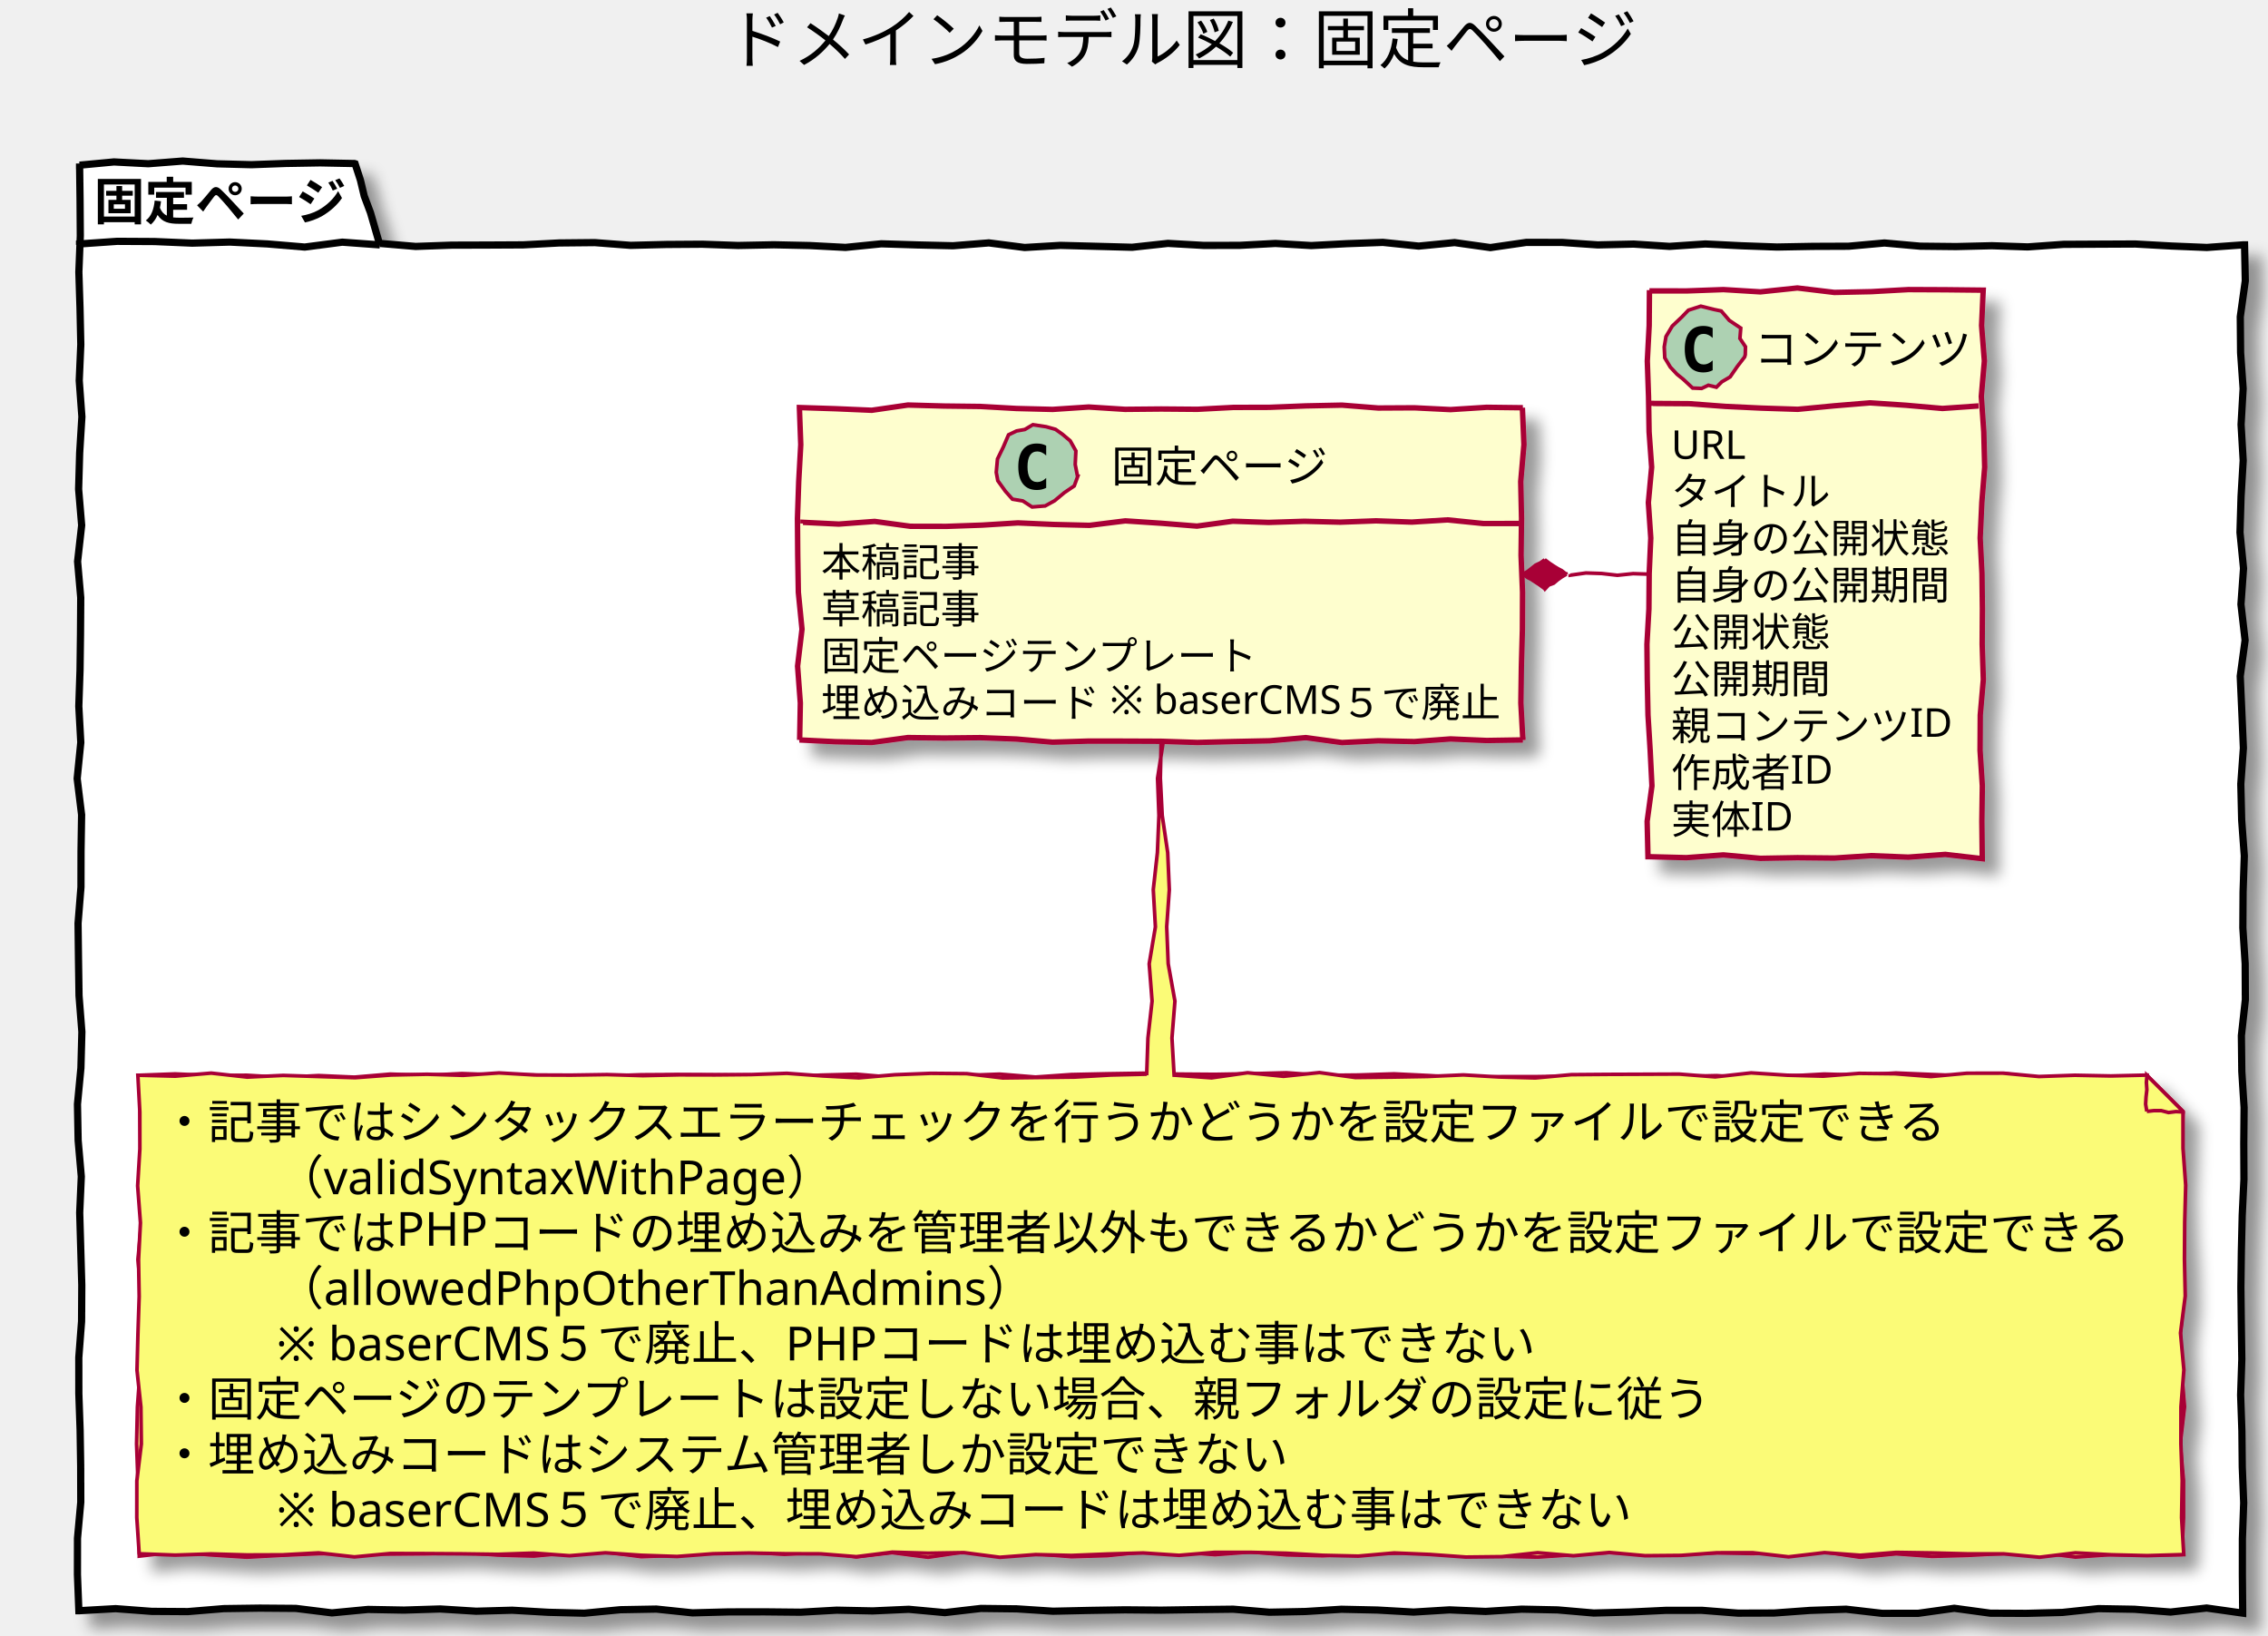
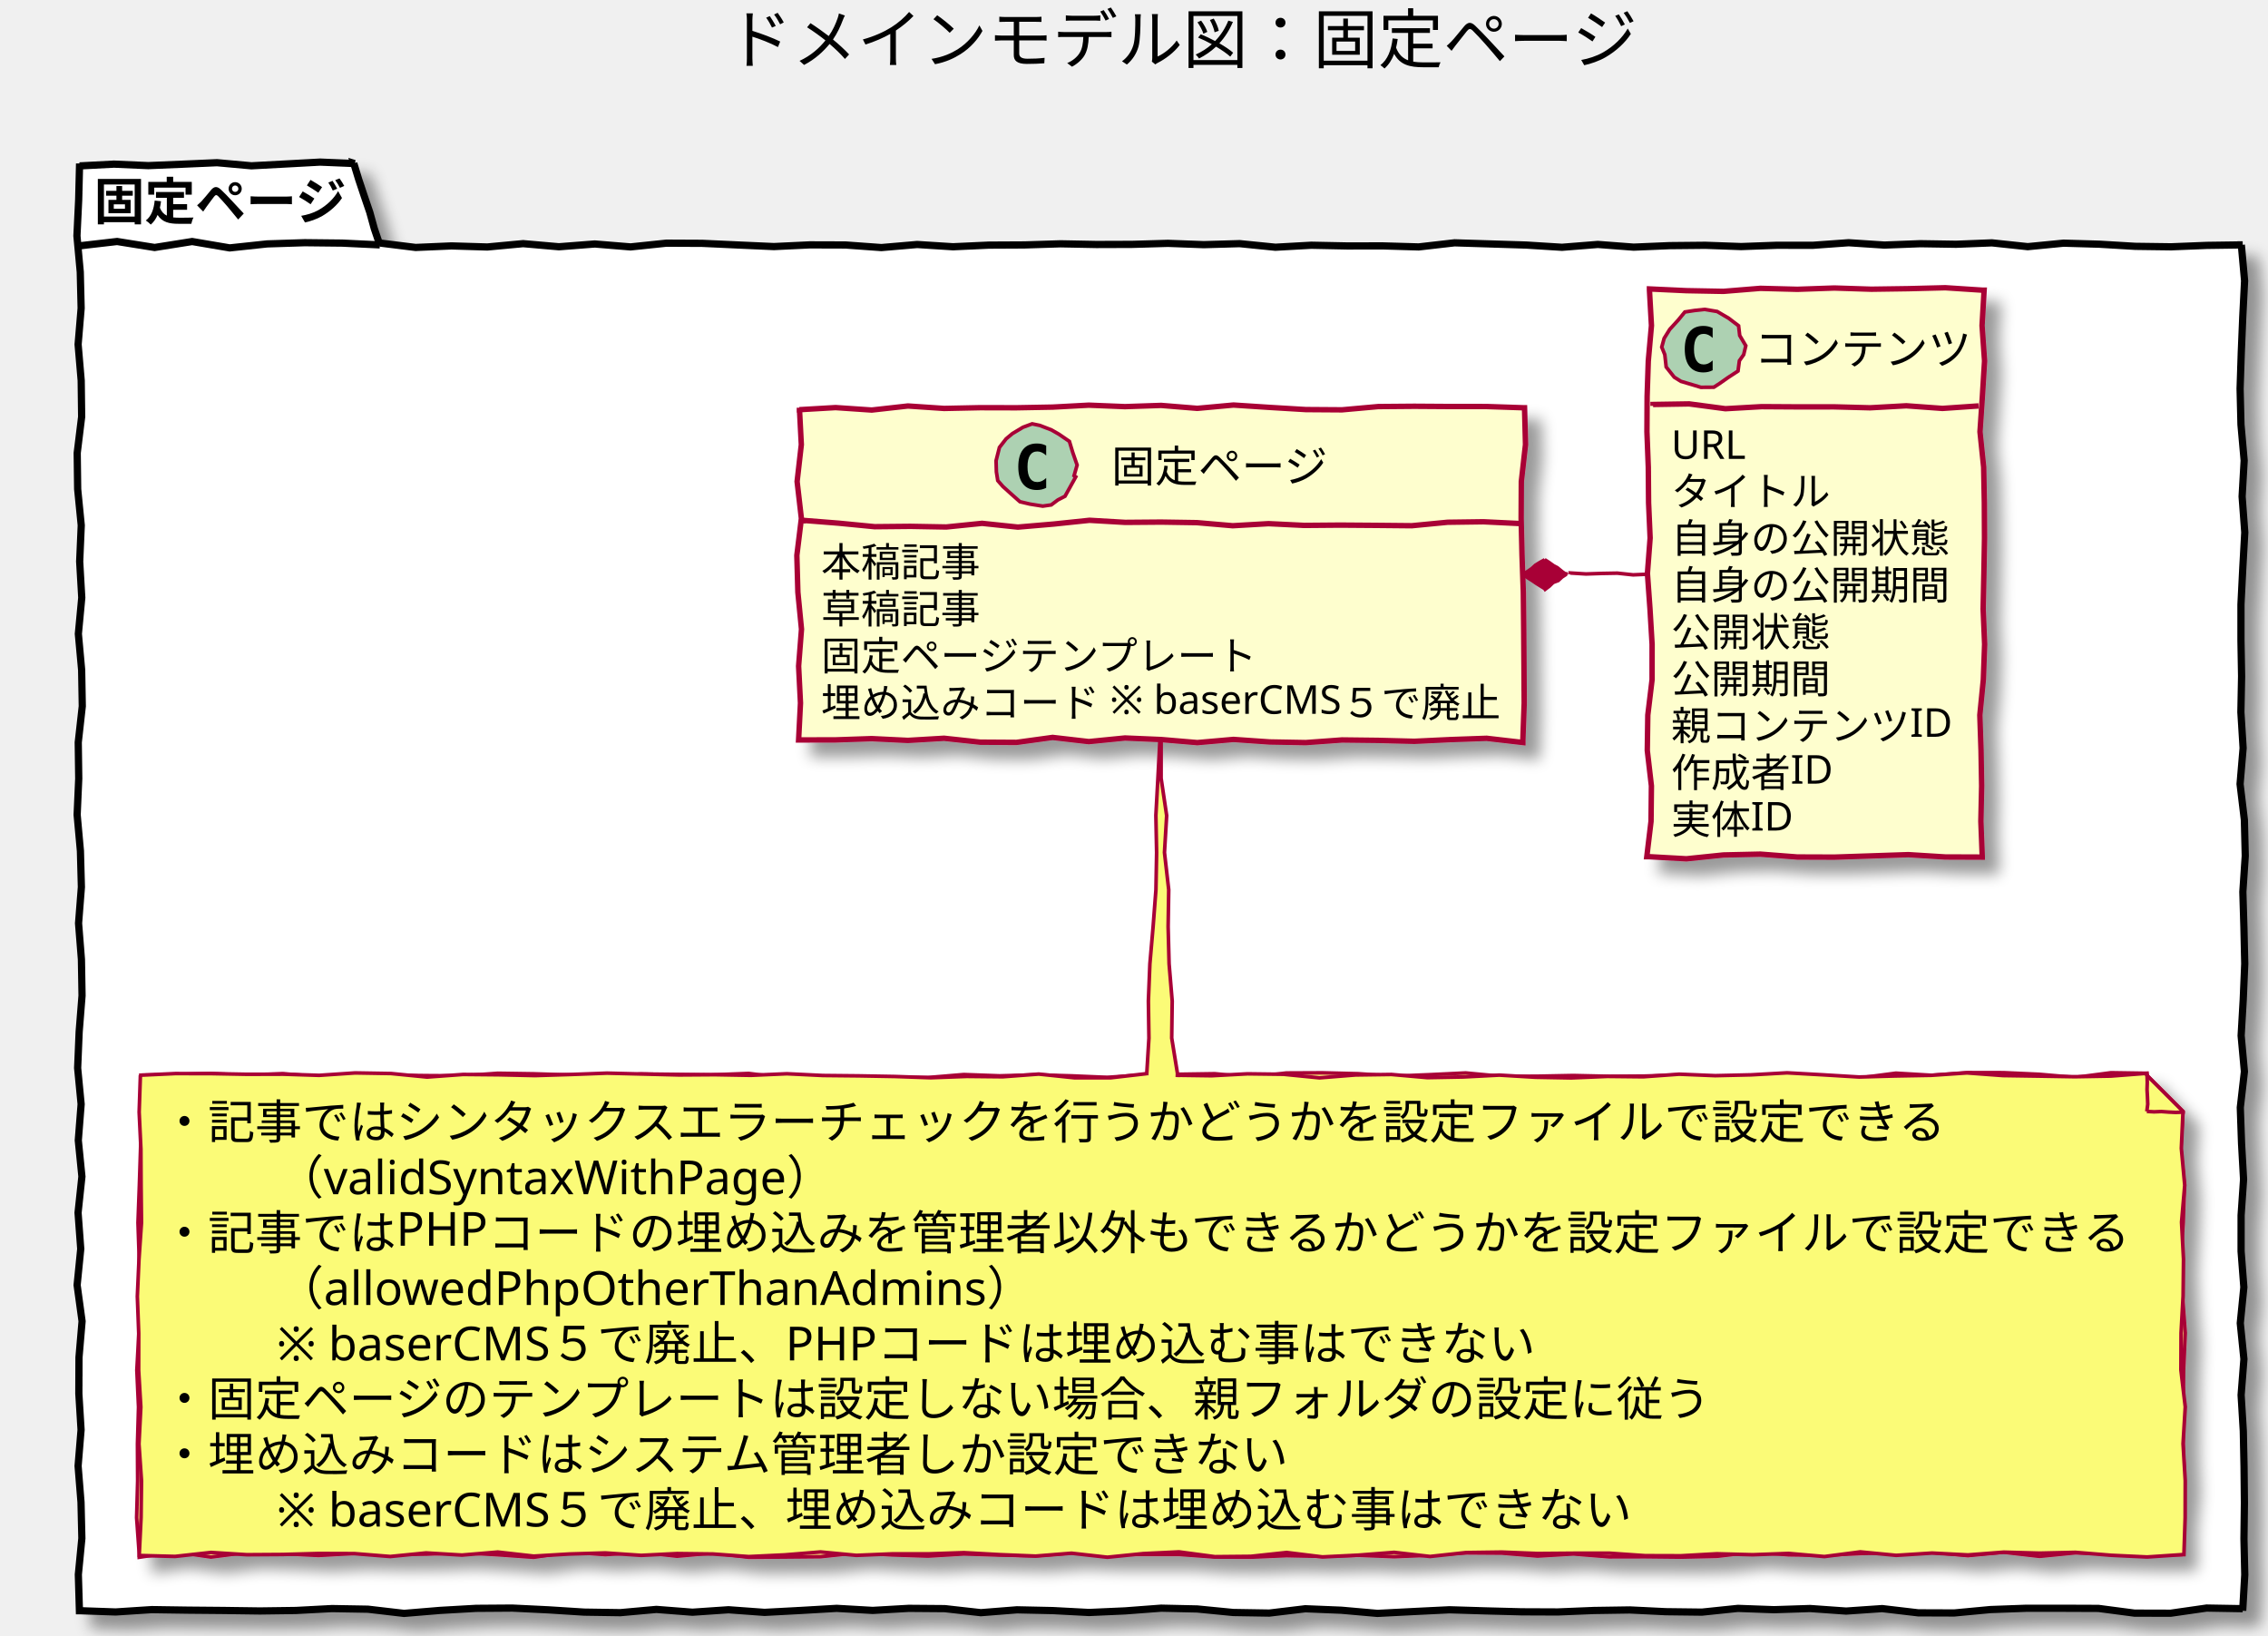
<svg xmlns="http://www.w3.org/2000/svg" contentScriptType="application/ecmascript" contentStyleType="text/css" height="452px" preserveAspectRatio="none" style="width:627px;height:452px;" version="1.1" viewBox="0 0 627 452" width="627px" zoomAndPan="magnify">
  <defs>
-     <filter height="300%" id="f4zwcmb" width="300%" x="-1" y="-1">
+     <filter height="300%" id="frgn239" width="300%" x="-1" y="-1">
      <feGaussianBlur result="blurOut" stdDeviation="2.0" />
      <feColorMatrix in="blurOut" result="blurOut2" type="matrix" values="0 0 0 0 0 0 0 0 0 0 0 0 0 0 0 0 0 0 .4 0" />
      <feOffset dx="4.0" dy="4.0" in="blurOut2" result="blurOut3" />
      <feBlend in="SourceGraphic" in2="blurOut3" mode="normal" />
    </filter>
  </defs>
  <g>
    <text fill="#000000" font-family="sans-serif" font-size="18" lengthAdjust="spacingAndGlyphs" textLength="252" x="201" y="17.402">ドメインモデル図：固定ページ</text>
-     <polygon fill="#FFFFFF" filter="url(#f4zwcmb)" points="22,45.199,22,45.651,31.5,44.758,41,45.254,50.5,44.514,60,45.275,69.5,45.522,79,45.172,88.5,45.014,98,45.199,98.166,45.251,99.638,49.771,100.685,54.159,102.413,58.759,103.707,63.223,105,67.688,105,67.278,114.904,68.116,124.808,67.76,134.712,67.732,144.615,67.681,154.519,67.154,164.423,67.056,174.327,67.816,184.231,67.571,194.135,67.503,204.038,67.852,213.942,67.656,223.846,67.869,233.75,68.385,243.654,67.387,253.558,67.696,263.462,67.929,273.365,67.134,283.269,68.409,293.173,67.821,303.077,68.082,312.981,68.347,322.885,67.269,332.788,67.834,342.692,67.817,352.596,67.289,362.5,67.874,372.404,67.349,382.308,66.992,392.212,68.023,402.115,67.049,412.019,68.434,421.923,66.999,431.827,67.005,441.731,67.693,451.635,67.463,461.538,68.101,471.442,67.432,481.346,67.926,491.25,68.278,501.154,68.097,511.058,68.058,520.962,67.16,530.865,68.048,540.769,68.153,550.673,67.916,560.577,68.245,570.481,67.538,580.385,67.488,590.288,67.442,600.192,67.996,610.096,68.4,620,67.688,620.519,67.688,620.72,77.622,619.335,87.556,619.424,97.491,620.126,107.426,619.554,117.36,620.141,127.295,619.55,137.229,619.254,147.164,620.236,157.098,619.521,167.033,620.665,176.967,619.323,186.902,619.767,196.836,620.197,206.771,619.481,216.705,619.721,226.64,620.449,236.574,620.111,246.509,620.048,256.443,620.688,266.378,620.741,276.312,619.642,286.247,619.76,296.181,620.388,306.116,620.299,316.05,620.346,325.985,619.872,335.92,619.635,345.854,619.503,355.788,619.618,365.723,619.761,375.658,619.433,385.592,619.782,395.527,619.885,405.461,620.28,415.396,619.921,425.33,619.914,435.265,620,445.199,620,445.864,610.033,444.461,600.067,445.569,590.1,444.803,580.133,444.627,570.167,445.674,560.2,445.932,550.233,445.883,540.267,444.53,530.3,445.919,520.333,445.93,510.367,444.785,500.4,445.119,490.433,445.839,480.467,445.87,470.5,445.097,460.533,445.103,450.567,445.572,440.6,445.837,430.633,444.981,420.667,444.773,410.7,445.403,400.733,444.971,390.767,445.576,380.8,445.017,370.833,444.802,360.867,445.422,350.9,445.615,340.933,444.783,330.967,444.899,321,445.049,311.033,444.959,301.067,445.121,291.1,445.341,281.133,444.69,271.167,444.573,261.2,445.725,251.233,444.812,241.267,445.257,231.3,445.054,221.333,445.613,211.367,445.514,201.4,445.53,191.433,445.792,181.467,444.752,171.5,444.928,161.533,445.886,151.567,445.639,141.6,445.068,131.633,445.341,121.667,444.719,111.7,445.031,101.733,444.851,91.767,445.798,81.8,444.565,71.833,444.486,61.867,444.625,51.9,445.447,41.933,445.384,31.967,444.632,22,445.199,21.801,445.199,21.409,435.199,21.423,425.199,22.332,415.199,22.306,405.199,22.145,395.199,21.794,385.199,21.785,375.199,22.553,365.199,22.611,355.199,22.324,345.199,22.032,335.199,22.476,325.199,21.602,315.199,21.416,305.199,22.369,295.199,22.636,285.199,21.847,275.199,21.7,265.199,21.579,255.199,22.383,245.199,22.401,235.199,22.56,225.199,21.334,215.199,22.337,205.199,21.785,195.199,22.124,185.199,22.254,175.199,22.323,165.199,21.45,155.199,22.577,145.199,21.734,135.199,22.022,125.199,22.642,115.199,21.905,105.199,22.339,95.199,22.118,85.199,21.801,75.199,22.201,65.199,22.13,55.199,22,45.199" style="stroke: #000000; stroke-width: 2.0;" />
-     <path d="M22,67.688 L22,67.424 L32.375,66.704 L42.75,66.76 L53.125,67.204 L63.5,66.906 L73.875,67.417 L84.25,68.287 L94.625,66.934 L105,67.688 " fill="#FFFFFF" style="stroke: #000000; stroke-width: 2.0;" />
+     <polygon fill="#FFFFFF" filter="url(#frgn239)" points="22,45.199,22,45.856,31.5,45.364,41,45.778,50.5,45.382,60,44.969,69.5,45.829,79,45.322,88.5,44.805,98,45.199,97.802,45.138,99.171,49.626,100.684,54.158,102.235,58.703,103.463,63.147,105,67.688,105,67.172,114.904,68.399,124.808,67.972,134.712,68.269,144.615,67.344,154.519,68.207,164.423,67.438,174.327,68.247,184.231,67.211,194.135,67.258,204.038,67.714,213.942,68.155,223.846,67.684,233.75,67.714,243.654,68.43,253.558,67.579,263.462,68.206,273.365,67.75,283.269,67.701,293.173,67.389,303.077,67.579,312.981,67.546,322.885,67.261,332.788,67.625,342.692,67.342,352.596,68.336,362.5,67.782,372.404,67.981,382.308,67.967,392.212,68.252,402.115,67.114,412.019,67.424,421.923,67.734,431.827,68.352,441.731,67.562,451.635,68.312,461.538,67.895,471.442,67.797,481.346,68.153,491.25,67.79,501.154,67.802,511.058,67.088,520.962,67.74,530.865,67.358,540.769,67.516,550.673,67.126,560.577,68.177,570.481,67.21,580.385,67.498,590.288,68.086,600.192,68.219,610.096,67.825,620,67.688,619.63,67.688,620.528,77.622,620.023,87.556,619.61,97.491,619.284,107.426,619.528,117.36,620.41,127.295,619.841,137.229,620.58,147.164,620.025,157.098,619.526,167.033,619.524,176.967,619.7,186.902,619.504,196.836,620.12,206.771,619.278,216.705,620.469,226.64,620.714,236.574,620.046,246.509,620.342,256.443,620.571,266.378,620.149,276.312,619.572,286.247,620.479,296.181,619.341,306.116,619.687,316.05,620.246,325.985,619.563,335.92,619.559,345.854,620.323,355.788,619.334,365.723,620.342,375.658,619.566,385.592,620.172,395.527,620.374,405.461,620.479,415.396,620.351,425.33,620.577,435.265,620,445.199,620,444.642,610.033,444.469,600.067,445.898,590.1,445.87,580.133,444.565,570.167,444.525,560.2,444.524,550.233,444.887,540.267,445.822,530.3,445.786,520.333,444.618,510.367,445.301,500.4,444.596,490.433,444.922,480.467,444.56,470.5,445.593,460.533,445.474,450.567,444.991,440.6,445.142,430.633,445.546,420.667,445.506,410.7,445.249,400.733,444.945,390.767,445.432,380.8,445.943,370.833,445.067,360.867,444.662,350.9,445.855,340.933,445.693,330.967,444.719,321,444.5,311.033,445.252,301.067,445.693,291.1,445.17,281.133,444.953,271.167,445.745,261.2,444.63,251.233,444.549,241.267,445.121,231.3,444.551,221.333,445.133,211.367,445.662,201.4,444.938,191.433,445.616,181.467,444.843,171.5,445.74,161.533,445.591,151.567,444.959,141.6,444.475,131.633,444.548,121.667,445.117,111.7,445.943,101.733,444.784,91.767,444.612,81.8,445.138,71.833,445.271,61.867,445.135,51.9,445.047,41.933,444.902,31.967,445.547,22,445.199,21.956,445.199,21.66,435.199,22.631,425.199,22.396,415.199,21.59,405.199,22.411,395.199,21.797,385.199,21.837,375.199,22.691,365.199,21.32,355.199,22.322,345.199,21.581,335.199,22.645,325.199,21.646,315.199,22.43,305.199,21.465,295.199,21.883,285.199,22.68,275.199,22.512,265.199,21.719,255.199,22.5,245.199,22.232,235.199,21.326,225.199,21.77,215.199,21.632,205.199,22.747,195.199,22.573,185.199,21.664,175.199,22.605,165.199,22.027,155.199,22.462,145.199,21.473,135.199,21.344,125.199,22.572,115.199,22.448,105.199,21.594,95.199,22.432,85.199,22.19,75.199,21.27,65.199,21.752,55.199,22,45.199" style="stroke: #000000; stroke-width: 2.0;" />
+     <path d="M22,67.688 L22,67.943 L32.375,66.749 L42.75,68.406 L53.125,66.757 L63.5,68.521 L73.875,67.413 L84.25,67.081 L94.625,67.194 L105,67.688 " fill="#FFFFFF" style="stroke: #000000; stroke-width: 2.0;" />
    <text fill="#000000" font-family="sans-serif" font-size="14" font-weight="bold" lengthAdjust="spacingAndGlyphs" textLength="70" x="26" y="60.734">固定ページ</text>
-     <polygon fill="#FEFECE" filter="url(#f4zwcmb)" points="221,112.699,221,112.646,231,112.971,241,113.4,251,111.952,261,112.228,271,112.346,281,112.908,291,113.161,301,112.5,311,113.142,321,113.049,331,113.131,341,112.609,351,112.585,361,112.188,371,111.982,381,112.775,391,112.72,401,113.215,411,112.58,421,112.699,420.872,112.699,421.299,122.901,420.408,133.104,420.635,143.306,420.5,153.508,420.912,163.71,420.874,173.913,420.592,184.115,420.445,194.317,421,204.519,421,204.511,411,204.668,401,204.238,391,204.971,381,204.744,371,205.239,361,203.877,351,204.752,341,204.96,331,205.215,321,204.887,311,204.844,301,204.831,291,205.132,281,204.268,271,203.886,261,203.986,251,203.862,241,205.216,231,205.001,221,204.519,221.068,204.519,221.256,194.317,220.494,184.115,221.719,173.913,220.706,163.71,220.539,153.508,220.46,143.306,220.809,133.104,221.376,122.901,221,112.699" style="stroke: #A80036; stroke-width: 1.5;" />
-     <polygon fill="#ADD1B2" points="298.174,131.064,296.98,134.309,294.216,136.193,291.556,138.401,288.942,139.84,285.319,140.127,282.762,138.458,279.896,137.976,277.949,135.783,275.845,132.865,275.42,130.565,275.756,126.868,277.368,123.561,278.812,120.183,281.029,119.12,283.317,118.711,285.535,117.391,289.209,117.945,291.798,118.668,293.703,120.013,295.866,121.839,297.434,124.636,297.247,128.386,297.887,131.67" style="stroke: #A80036; stroke-width: 1.0;" />
+     <polygon fill="#FEFECE" filter="url(#frgn239)" points="221,112.699,221,113.24,231,112.658,241,113.338,251,112.217,261,112.892,271,112.684,281,112.707,291,112.525,301,111.989,311,112.394,321,112.057,331,112.871,341,111.954,351,112.607,361,113.209,371,113.277,381,112.378,391,112.295,401,112.361,411,112.365,421,112.699,421.466,112.699,421.729,122.901,420.576,133.104,420.526,143.306,420.766,153.508,421.129,163.71,421.235,173.913,421.309,184.115,421.368,194.317,421,204.519,421,205.221,411,204.067,401,204.419,391,204.893,381,204.638,371,204.522,361,205.248,351,205.07,341,204.375,331,205.254,321,204.406,311,203.983,301,204.975,291,203.824,281,205.197,271,205.133,261,204.054,251,204.645,241,204.156,231,204.498,221,204.519,220.777,204.519,221.297,194.317,220.78,184.115,221.578,173.913,220.578,163.71,220.293,153.508,221.547,143.306,220.365,133.104,221.531,122.901,221,112.699" style="stroke: #A80036; stroke-width: 1.5;" />
+     <polygon fill="#ADD1B2" points="297.398,131.802,295.683,134.902,294.424,137.163,292.461,138.177,290.615,139.558,288.279,139.892,284.729,139.33,281.964,138.676,279.719,136.685,277.28,134.489,275.838,132.839,275.455,130.422,275.366,127.339,276.299,123.667,278.149,121.289,279.887,119.843,282.81,118.093,285.348,117.15,287.467,117.59,290.678,118.828,292.724,120.001,295.64,121.995,296.563,125.047,297.773,128.538,296.93,131.48" style="stroke: #A80036; stroke-width: 1.0;" />
    <path d="M289.223,134.842 Q288.642,135.141 288.003,135.291 Q287.364,135.44 286.658,135.44 Q284.151,135.44 282.832,133.788 Q281.512,132.136 281.512,129.015 Q281.512,125.886 282.832,124.234 Q284.151,122.582 286.658,122.582 Q287.364,122.582 288.011,122.731 Q288.659,122.881 289.223,123.18 L289.223,125.902 Q288.592,125.321 287.999,125.052 Q287.405,124.782 286.774,124.782 Q285.43,124.782 284.745,125.848 Q284.06,126.915 284.06,129.015 Q284.06,131.107 284.745,132.174 Q285.43,133.24 286.774,133.24 Q287.405,133.24 287.999,132.97 Q288.592,132.701 289.223,132.12 Z " />
    <text fill="#000000" font-family="sans-serif" font-size="12" lengthAdjust="spacingAndGlyphs" textLength="60" x="307.25" y="133.234">固定ページ</text>
-     <path d="M222,144.699 L222,144.373 L231.9,144.856 L241.8,144.121 L251.7,145.469 L261.6,145.489 L271.5,145.143 L281.4,144.528 L291.3,144.961 L301.2,145.204 L311.1,143.97 L321,144.623 L330.9,145.416 L340.8,144.066 L350.7,144.4 L360.6,144.085 L370.5,144.329 L380.4,143.959 L390.3,144.307 L400.2,143.699 L410.1,144.705 L420,144.699 " fill="#FEFECE" style="stroke: #A80036; stroke-width: 1.5;" />
+     <path d="M222,144.699 L222,143.826 L231.9,144.612 L241.8,145.577 L251.7,145.482 L261.6,145.659 L271.5,144.651 L281.4,145.691 L291.3,144.846 L301.2,143.809 L311.1,144.387 L321,144.307 L330.9,144.46 L340.8,145.312 L350.7,144.741 L360.6,145.222 L370.5,145.141 L380.4,145.213 L390.3,145.308 L400.2,144.352 L410.1,144.218 L420,144.699 " fill="#FEFECE" style="stroke: #A80036; stroke-width: 1.5;" />
    <text fill="#000000" font-family="sans-serif" font-size="11" lengthAdjust="spacingAndGlyphs" textLength="44" x="227" y="159.334">本稿記事</text>
    <text fill="#000000" font-family="sans-serif" font-size="11" lengthAdjust="spacingAndGlyphs" textLength="44" x="227" y="172.289">草稿記事</text>
    <text fill="#000000" font-family="sans-serif" font-size="11" lengthAdjust="spacingAndGlyphs" textLength="121" x="227" y="185.244">固定ページテンプレート</text>
    <text fill="#000000" font-family="sans-serif" font-size="11" lengthAdjust="spacingAndGlyphs" textLength="188" x="227" y="198.199">埋め込みコード ※ baserCMS５で廃止</text>
-     <polygon fill="#FBFB77" filter="url(#f4zwcmb)" points="38.5,297.199,39.134,297.199,38.681,307.39,38.922,317.581,38.727,327.772,39.094,337.964,38.13,348.155,39.102,358.346,39.136,368.537,38.737,378.728,37.984,388.919,37.757,399.11,38.126,409.301,38.39,419.493,38.5,429.684,38.5,430.119,48.412,428.989,58.325,429.785,68.237,430.411,78.149,429.876,88.061,429.442,97.974,429.351,107.886,429.545,117.798,429.447,127.71,429.108,137.623,429.824,147.535,430.101,157.447,429.216,167.36,428.981,177.272,430.264,187.184,429.906,197.096,429.023,207.009,429.034,216.921,429.613,226.833,428.95,236.746,430.325,246.658,429.15,256.57,430.433,266.483,428.978,276.395,430.139,286.307,429.487,296.219,430.269,306.132,429.976,316.044,428.977,325.956,428.964,335.868,429.712,345.781,428.971,355.693,429.77,365.605,430.009,375.517,429.43,385.43,429.34,395.342,428.942,405.254,429.563,415.167,430.164,425.079,430.39,434.991,429.733,444.904,429.123,454.816,429.492,464.728,429.68,474.64,429.204,484.553,429.414,494.465,429.093,504.377,428.976,514.289,430.431,524.202,429.476,534.114,430.186,544.026,429.913,553.939,429.398,563.851,429.124,573.763,430.383,583.675,429.7,593.588,429.844,603.5,429.684,603.207,429.684,603.656,419.477,603.653,409.269,602.752,399.062,603.93,388.856,603.095,378.648,602.78,368.441,603.893,358.234,603.697,348.027,603.066,337.82,602.813,327.613,603.252,317.406,603.5,307.199,603.345,307.045,601.663,305.362,599.523,303.223,597.42,301.119,595.65,299.349,593.5,297.199,593.5,297.758,583.589,297.926,573.679,297.686,563.768,297.874,553.857,296.693,543.946,297.367,534.036,296.991,524.125,296.576,514.214,297.154,504.304,296.87,494.393,297.417,484.482,297.933,474.571,297.302,464.661,297.531,454.75,297.586,444.839,297.45,434.929,297.422,425.018,297.574,415.107,297.584,405.196,297.908,395.286,297.297,385.375,296.815,375.464,297.134,365.554,297.231,355.643,296.508,345.732,296.78,335.821,296.95,325.911,296.876,316,296.633,306.089,296.79,296.179,297.004,286.268,297.696,276.357,296.89,266.446,297.26,256.536,297.449,246.625,297.766,236.714,296.908,226.804,297.165,216.893,297.85,206.982,297.138,197.071,297.053,187.161,296.999,177.25,297.061,167.339,297.389,157.429,297.509,147.518,297.147,137.607,297.091,127.696,296.734,117.786,297.227,107.875,296.883,97.964,297.725,88.054,297.285,78.143,297.791,68.232,297.2,58.321,297.266,48.411,296.831,38.5,297.199" style="stroke: #A80036; stroke-width: 1.0;" />
-     <polygon fill="#FBFB77" points="38.5,297.199,38.111,297.199,38.662,307.39,38.667,317.581,38.048,327.772,38.826,337.964,38.302,348.155,38.476,358.346,38.137,368.537,37.869,378.728,38.96,388.919,39.081,399.11,37.831,409.301,37.817,419.493,38.5,429.684,38.5,429.458,48.412,429.829,58.325,429.499,68.237,429.784,78.149,429.748,88.061,429.211,97.974,430.326,107.886,429.381,117.798,429.411,127.71,429.475,137.623,429.611,147.535,429.273,157.447,430.001,167.36,429.192,177.272,429.873,187.184,430.209,197.096,429.454,207.009,429.25,216.921,429.444,226.833,429.477,236.746,430.264,246.658,429.017,256.57,429.304,266.483,429.144,276.395,430.433,286.307,429.684,296.219,429.923,306.132,429.527,316.044,429.237,325.956,429.89,335.868,429.062,345.781,429.066,355.693,429.311,365.605,429.88,375.517,430.107,385.43,429.232,395.342,429.652,405.254,430.369,415.167,430.259,425.079,429.17,434.991,430.012,444.904,429.102,454.816,429.997,464.728,429.907,474.64,429.177,484.553,429.166,494.465,430.308,504.377,429.146,514.289,429.871,524.202,429.077,534.114,429.226,544.026,429.485,553.939,429.487,563.851,430.418,573.763,429.206,583.675,429.732,593.588,429.977,603.5,429.684,603.714,429.684,603.107,419.477,603.284,409.269,602.918,399.062,602.934,388.856,603.747,378.648,602.811,368.441,604.119,358.234,603.904,348.027,603.971,337.82,604.245,327.613,603.505,317.406,603.5,307.199,603.363,307.062,601.48,305.179,599.546,303.245,597.609,301.308,595.337,299.037,593.5,297.199,593.5,297.155,583.556,297.393,573.611,297.197,563.667,297.551,553.722,296.621,543.778,296.641,533.833,297.558,523.889,296.791,513.944,296.68,504,297.455,494.056,297.19,484.111,296.545,474.167,297.653,464.222,296.878,454.278,296.92,444.333,296.958,434.389,297.036,424.444,297.943,414.5,297.683,404.556,297.104,394.611,297.549,384.667,297.716,374.722,297.829,364.778,296.458,354.833,297.495,344.889,296.507,334.944,297.917,325,297.199,324.588,297.181,323.995,286.918,324.814,276.716,322.955,266.398,322.543,256.143,323.265,245.937,322.822,235.68,321.299,225.377,320.785,215.117,321,204.889,321.599,204.915,320.009,215.122,320.392,225.415,319.969,235.672,318.83,245.899,319.417,256.2,317.699,266.402,318.498,276.712,317.351,286.938,317,297.199,317,296.906,307.054,297.14,297.107,297.709,287.161,297.826,277.214,297.948,267.268,296.759,257.321,296.67,247.375,297.059,237.429,297.916,227.482,297.393,217.536,296.664,207.589,297.016,197.643,297.11,187.696,297.087,177.75,297.314,167.804,297.015,157.857,297.164,147.911,297.124,137.964,296.555,128.018,297.227,118.071,296.926,108.125,297.135,98.179,297.879,88.232,297.562,78.286,297.242,68.339,297.715,58.393,296.608,48.446,297.454,38.5,297.199" style="stroke: #A80036; stroke-width: 1.0;" />
-     <path d="M593.5,297.199 L593.546,297.199 L593.375,299.199 L593.513,301.199 L593.285,303.199 L593.169,305.199 L593.5,307.199 " fill="#FBFB77" style="stroke: #A80036; stroke-width: 1.0;" />
-     <path d="M603.5,307.199 L603.5,307.34 L601.5,307.253 L599.5,307.511 L597.5,306.982 L595.5,306.974 L593.5,307.199 " fill="#FBFB77" style="stroke: #A80036; stroke-width: 1.0;" />
+     <polygon fill="#FBFB77" filter="url(#frgn239)" points="38.5,297.199,39.219,297.199,39.205,307.39,38.85,317.581,38.522,327.772,38.146,337.964,38.49,348.155,38.753,358.346,38.386,368.537,37.831,378.728,38.295,388.919,38.002,399.11,38.053,409.301,37.771,419.493,38.5,429.684,38.5,430.425,48.412,428.94,58.325,430.361,68.237,429.102,78.149,429.426,88.061,429.924,97.974,429.361,107.886,429.644,117.798,429.559,127.71,429.167,137.623,429.729,147.535,430.433,157.447,428.977,167.36,429.698,177.272,429.053,187.184,430.13,197.096,429.25,207.009,430.433,216.921,430.356,226.833,430.265,236.746,429.226,246.658,429.77,256.57,430.098,266.483,429.508,276.395,429.818,286.307,430.026,296.219,429.252,306.132,429.653,316.044,429.641,325.956,429.634,335.868,430.362,345.781,430.4,355.693,429.974,365.605,430.183,375.517,429.873,385.43,430.263,395.342,429.864,405.254,429.208,415.167,429.277,425.079,430.09,434.991,429.511,444.904,430.301,454.816,430.28,464.728,430.386,474.64,430.159,484.553,429.011,494.465,429.74,504.377,429.878,514.289,429.395,524.202,429.164,534.114,429.084,544.026,429.972,553.939,429.038,563.851,430.173,573.763,429.195,583.675,429.525,593.588,429.837,603.5,429.684,602.923,429.684,602.853,419.477,603.935,409.269,603.521,399.062,603.568,388.856,603.661,378.648,604.118,368.441,603.364,358.234,602.947,348.027,603.562,337.82,603.898,327.613,602.891,317.406,603.5,307.199,603.326,307.025,601.583,305.282,599.399,303.098,597.34,301.039,595.491,299.19,593.5,297.199,593.5,296.655,583.589,296.504,573.679,297.802,563.768,296.937,553.857,296.487,543.946,296.466,534.036,297.212,524.125,296.623,514.214,297.918,504.304,297.602,494.393,296.706,484.482,297.652,474.571,297.615,464.661,297.103,454.75,297.421,444.839,297.493,434.929,297.271,425.018,297.464,415.107,297.503,405.196,296.565,395.286,297.041,385.375,297.449,375.464,296.774,365.554,296.528,355.643,296.573,345.732,297.718,335.821,296.777,325.911,296.925,316,297.094,306.089,297.789,296.179,297.367,286.268,297.084,276.357,297.365,266.446,297.005,256.536,297.834,246.625,297.788,236.714,297.66,226.804,297.594,216.893,297.938,206.982,296.697,197.071,297.081,187.161,296.962,177.25,296.848,167.339,297.638,157.429,297.114,147.518,296.801,137.607,296.651,127.696,297.363,117.786,297.3,107.875,297.174,97.964,297.47,88.054,297.582,78.143,296.755,68.232,297.211,58.321,296.719,48.411,297.043,38.5,297.199" style="stroke: #A80036; stroke-width: 1.0;" />
+     <polygon fill="#FBFB77" points="38.5,297.199,38.813,297.199,38.47,307.39,38.957,317.581,39.008,327.772,39.118,337.964,38.42,348.155,37.967,358.346,38.352,368.537,38.327,378.728,38.935,388.919,38.418,399.11,39.123,409.301,38.998,419.493,38.5,429.684,38.5,429.934,48.412,430.194,58.325,429.098,68.237,429.721,78.149,429.657,88.061,429.382,97.974,429.416,107.886,430.216,117.798,429.231,127.71,429.819,137.623,428.988,147.535,430.109,157.447,429.522,167.36,429.229,177.272,429.901,187.184,429.406,197.096,429.525,207.009,430.242,216.921,429.769,226.833,428.961,236.746,429.899,246.658,429.485,256.57,429.492,266.483,429.153,276.395,429.7,286.307,430.102,296.219,429.31,306.132,430.417,316.044,429.417,325.956,428.943,335.868,430.265,345.781,430.172,355.693,429.108,365.605,430.333,375.517,429.842,385.43,429.072,395.342,430.21,405.254,429.133,415.167,428.997,425.079,429.388,434.991,429.309,444.904,429.3,454.816,429.987,464.728,430.017,474.64,429.465,484.553,429.726,494.465,429.366,504.377,430.23,514.289,428.942,524.202,429.898,534.114,429.269,544.026,429.781,553.939,429.018,563.851,429.291,573.763,429.069,583.675,429.879,593.588,430.349,603.5,429.684,603.759,429.684,604.097,419.477,604.121,409.269,603.516,399.062,604.127,388.856,602.921,378.648,602.962,368.441,603.529,358.234,603.639,348.027,603.101,337.82,603.979,327.613,603.042,317.406,603.5,307.199,603.335,307.034,601.467,305.166,599.401,303.1,597.472,301.172,595.45,299.149,593.5,297.199,593.5,296.664,583.556,297.432,573.611,297.606,563.667,297.438,553.722,297.288,543.778,296.554,533.833,297.224,523.889,297.402,513.944,297.685,504,297.084,494.056,296.53,484.111,297.085,474.167,297.315,464.222,296.905,454.278,297.625,444.333,297.519,434.389,297.936,424.444,297.753,414.5,297.162,404.556,297.673,394.611,297.858,384.667,296.983,374.722,297.122,364.778,297.915,354.833,296.932,344.889,296.804,334.944,297.337,325,297.199,325.603,297.225,323.926,286.915,324.06,276.684,323.201,266.409,322.936,256.16,323.1,245.93,321.925,235.642,322.533,225.43,320.996,215.126,321,204.889,320.653,204.874,320.108,215.126,319.547,225.378,319.753,235.663,319.563,245.931,318.779,256.173,317.891,266.41,317.477,276.668,317.628,286.95,317,297.199,317,296.756,307.054,297.901,297.107,297.908,287.161,296.874,277.214,297.621,267.268,297.521,257.321,297.888,247.375,297.542,237.429,297.367,227.482,297.267,217.536,296.786,207.589,297.223,197.643,297.048,187.696,297.116,177.75,296.865,167.804,296.615,157.857,296.988,147.911,297.293,137.964,297.073,128.018,296.979,118.071,297.704,108.125,296.724,98.179,296.556,88.232,297.226,78.286,296.905,68.339,296.935,58.393,296.749,48.446,296.735,38.5,297.199" style="stroke: #A80036; stroke-width: 1.0;" />
+     <path d="M593.5,297.199 L593.573,297.199 L593.622,299.199 L593.562,301.199 L593.674,303.199 L593.753,305.199 L593.5,307.199 " fill="#FBFB77" style="stroke: #A80036; stroke-width: 1.0;" />
+     <path d="M603.5,307.199 L603.5,307.393 L601.5,307.475 L599.5,307.379 L597.5,307.233 L595.5,307.312 L593.5,307.199 " fill="#FBFB77" style="stroke: #A80036; stroke-width: 1.0;" />
    <text fill="#000000" font-family="sans-serif" font-size="13" lengthAdjust="spacingAndGlyphs" textLength="494" x="44.5" y="314.768">・記事ではシンタックスエラーチェックを行うかどうかを設定ファイルで設定できる</text>
    <text fill="#000000" font-family="sans-serif" font-size="13" lengthAdjust="spacingAndGlyphs" textLength="155" x="76.5" y="330.078">（validSyntaxWithPage）</text>
    <text fill="#000000" font-family="sans-serif" font-size="13" lengthAdjust="spacingAndGlyphs" textLength="544" x="44.5" y="345.389">・記事ではPHPコードの埋め込みを管理者以外もできるかどうかを設定ファイルで設定できる</text>
    <text fill="#000000" font-family="sans-serif" font-size="13" lengthAdjust="spacingAndGlyphs" textLength="211" x="76.5" y="360.699">（allowedPhpOtherThanAdmins）</text>
    <text fill="#000000" font-family="sans-serif" font-size="13" lengthAdjust="spacingAndGlyphs" textLength="345" x="76.5" y="376.01">※ baserCMS５で廃止、PHPコードは埋め込む事はできない</text>
    <text fill="#000000" font-family="sans-serif" font-size="13" lengthAdjust="spacingAndGlyphs" textLength="429" x="44.5" y="391.32">・固定ページのテンプレートは設定しない場合、親フォルダの設定に従う</text>
    <text fill="#000000" font-family="sans-serif" font-size="13" lengthAdjust="spacingAndGlyphs" textLength="312" x="44.5" y="406.631">・埋め込みコードはシステム管理者しか設定できない</text>
    <text fill="#000000" font-family="sans-serif" font-size="13" lengthAdjust="spacingAndGlyphs" textLength="373" x="76.5" y="421.941">※ baserCMS５で廃止、埋め込みコードは埋め込む事はできない</text>
-     <polygon fill="#FEFECE" filter="url(#f4zwcmb)" points="456,80.199,456,80.4,466.222,80.417,476.444,80.043,486.667,80.67,496.889,79.597,507.111,80.827,517.333,80.612,527.556,80.043,537.778,80.088,548,80.199,548.266,80.199,547.815,89.987,548.591,99.774,547.739,109.561,548.422,119.348,548.674,129.135,547.881,138.923,547.428,148.71,547.919,158.497,548.042,168.284,547.979,178.071,548.3,187.859,547.451,197.646,547.396,207.433,548.025,217.22,547.887,227.008,548,236.795,548,237.331,537.778,236.157,527.556,236.911,517.333,236.501,507.111,237.163,496.889,237.06,486.667,237.242,476.444,236.296,466.222,237.055,456,236.795,455.59,236.795,455.362,227.008,456.688,217.22,456.199,207.433,455.596,197.646,455.397,187.859,455.302,178.071,455.852,168.284,455.926,158.497,456.368,148.71,455.695,138.923,456.608,129.135,455.9,119.348,455.744,109.561,455.409,99.774,455.924,89.987,456,80.199" style="stroke: #A80036; stroke-width: 1.5;" />
-     <polygon fill="#ADD1B2" points="482.322,98.647,480.291,101.29,478.3,104.181,475.991,105.548,474.51,107.028,472.289,106.482,470.424,107.362,467.942,107.262,465.335,104.826,463.626,103.454,461.773,101.477,460.235,98.912,460.089,95.884,460.57,93.026,462.3,90.13,464.942,87.627,466.768,85.735,470.202,84.627,473.822,85.534,475.846,85.959,478.087,88.571,481.242,90.68,481.011,93.556,482.545,95.842,482.488,98.027" style="stroke: #A80036; stroke-width: 1.0;" />
+     <polygon fill="#FEFECE" filter="url(#frgn239)" points="456,80.199,456,79.866,466.222,80.341,476.444,80.532,486.667,79.7,496.889,79.965,507.111,79.61,517.333,79.94,527.556,79.792,537.778,79.532,548,80.199,548.519,80.199,547.947,89.987,548.64,99.774,548.037,109.561,547.376,119.348,548.391,129.135,548.577,138.923,548.624,148.71,548.454,158.497,548.247,168.284,548.657,178.071,548.304,187.859,547.333,197.646,547.664,207.433,547.833,217.22,547.62,227.008,548,236.795,548,236.9,537.778,236.862,527.556,236.225,517.333,236.568,507.111,236.907,496.889,236.871,486.667,236.084,476.444,236.312,466.222,237.367,456,236.795,455.263,236.795,456.438,227.008,456.541,217.22,455.403,207.433,455.544,197.646,456.726,187.859,456.731,178.071,456.146,168.284,455.44,158.497,456.189,148.71,455.758,138.923,455.681,129.135,455.303,119.348,455.354,109.561,455.679,99.774,456.554,89.987,456,80.199" style="stroke: #A80036; stroke-width: 1.5;" />
+     <polygon fill="#ADD1B2" points="480.862,99.707,480.483,102.553,477.691,104.38,475.457,105.952,473.798,107.028,470.223,107.055,468.209,106.447,464.703,105.405,462.854,104.253,460.624,101.438,460.24,98.012,459.398,95.939,460.061,93.519,461.605,91.038,463.992,88.423,465.784,86.231,468.426,85.823,471.263,85.517,474.722,86.096,477.907,87.966,480.64,90.051,480.952,92.731,482.638,95.568,482.051,98.023" style="stroke: #A80036; stroke-width: 1.0;" />
    <path d="M473.473,102.342 Q472.892,102.641 472.253,102.79 Q471.614,102.94 470.908,102.94 Q468.401,102.94 467.082,101.288 Q465.762,99.636 465.762,96.515 Q465.762,93.386 467.082,91.734 Q468.401,90.082 470.908,90.082 Q471.614,90.082 472.261,90.231 Q472.909,90.381 473.473,90.68 L473.473,93.402 Q472.842,92.821 472.249,92.552 Q471.655,92.282 471.024,92.282 Q469.68,92.282 468.995,93.348 Q468.31,94.415 468.31,96.515 Q468.31,98.607 468.995,99.674 Q469.68,100.74 471.024,100.74 Q471.655,100.74 472.249,100.471 Q472.842,100.201 473.473,99.62 Z " />
    <text fill="#000000" font-family="sans-serif" font-size="12" lengthAdjust="spacingAndGlyphs" textLength="60" x="485" y="100.734">コンテンツ</text>
-     <path d="M457,112.199 L457,111.51 L467,111.581 L477,112.33 L487,112.806 L497,113.131 L507,112.174 L517,111.348 L527,112.018 L537,112.898 L547,112.199 " fill="#FEFECE" style="stroke: #A80036; stroke-width: 1.5;" />
+     <path d="M457,112.199 L457,111.796 L467,111.638 L477,112.969 L487,112.399 L497,112.459 L507,112.451 L517,112.712 L527,112.16 L537,112.886 L547,112.199 " fill="#FEFECE" style="stroke: #A80036; stroke-width: 1.5;" />
    <text fill="#000000" font-family="sans-serif" font-size="11" lengthAdjust="spacingAndGlyphs" textLength="21" x="462" y="126.834">URL</text>
    <text fill="#000000" font-family="sans-serif" font-size="11" lengthAdjust="spacingAndGlyphs" textLength="44" x="462" y="139.789">タイトル</text>
    <text fill="#000000" font-family="sans-serif" font-size="11" lengthAdjust="spacingAndGlyphs" textLength="77" x="462" y="152.744">自身の公開状態</text>
    <text fill="#000000" font-family="sans-serif" font-size="11" lengthAdjust="spacingAndGlyphs" textLength="77" x="462" y="165.699">自身の公開期間</text>
    <text fill="#000000" font-family="sans-serif" font-size="11" lengthAdjust="spacingAndGlyphs" textLength="44" x="462" y="178.654">公開状態</text>
    <text fill="#000000" font-family="sans-serif" font-size="11" lengthAdjust="spacingAndGlyphs" textLength="44" x="462" y="191.609">公開期間</text>
    <text fill="#000000" font-family="sans-serif" font-size="11" lengthAdjust="spacingAndGlyphs" textLength="77" x="462" y="204.565">親コンテンツID</text>
    <text fill="#000000" font-family="sans-serif" font-size="11" lengthAdjust="spacingAndGlyphs" textLength="44" x="462" y="217.519">作成者ID</text>
    <text fill="#000000" font-family="sans-serif" font-size="11" lengthAdjust="spacingAndGlyphs" textLength="33" x="462" y="230.475">実体ID</text>
-     <path d="M434.09,158.699 L434.09,158.983 L438.438,158.371 L442.786,158.515 L447.134,159.006 L451.482,158.556 L455.83,158.699 " fill="none" style="stroke: #A80036; stroke-width: 1.0;" />
-     <polygon fill="#A80036" points="421.04,158.699,421.019,158.668,422.324,159.626,423.325,160.127,424.531,160.935,425.714,161.71,427.04,162.699,427.105,162.797,428.115,161.712,429.505,161.197,430.611,160.255,431.79,159.425,433.04,158.699,433.112,158.808,431.716,157.713,430.697,157.185,429.566,156.489,428.372,155.697,427.04,154.699,427.057,154.724,425.881,155.561,424.563,156.184,423.438,157.096,422.292,157.977,421.04,158.699" style="stroke: #A80036; stroke-width: 1.0;" />
+     <path d="M434.09,158.699 L434.09,158.373 L438.438,158.642 L442.786,158.499 L447.134,158.421 L451.482,158.889 L455.83,158.699 " fill="none" style="stroke: #A80036; stroke-width: 1.0;" />
+     <polygon fill="#A80036" points="421.04,158.699,421.073,158.749,422.367,159.69,423.519,160.418,424.752,161.267,425.889,161.973,427.04,162.699,427.161,162.881,428.315,162.012,429.37,160.994,430.756,160.473,431.829,159.482,433.04,158.699,433.178,158.907,431.965,158.087,430.506,156.898,429.481,156.361,428.206,155.449,427.04,154.699,427.052,154.717,425.784,155.415,424.553,156.168,423.477,157.154,422.292,157.977,421.04,158.699" style="stroke: #A80036; stroke-width: 1.0;" />
  </g>
</svg>
